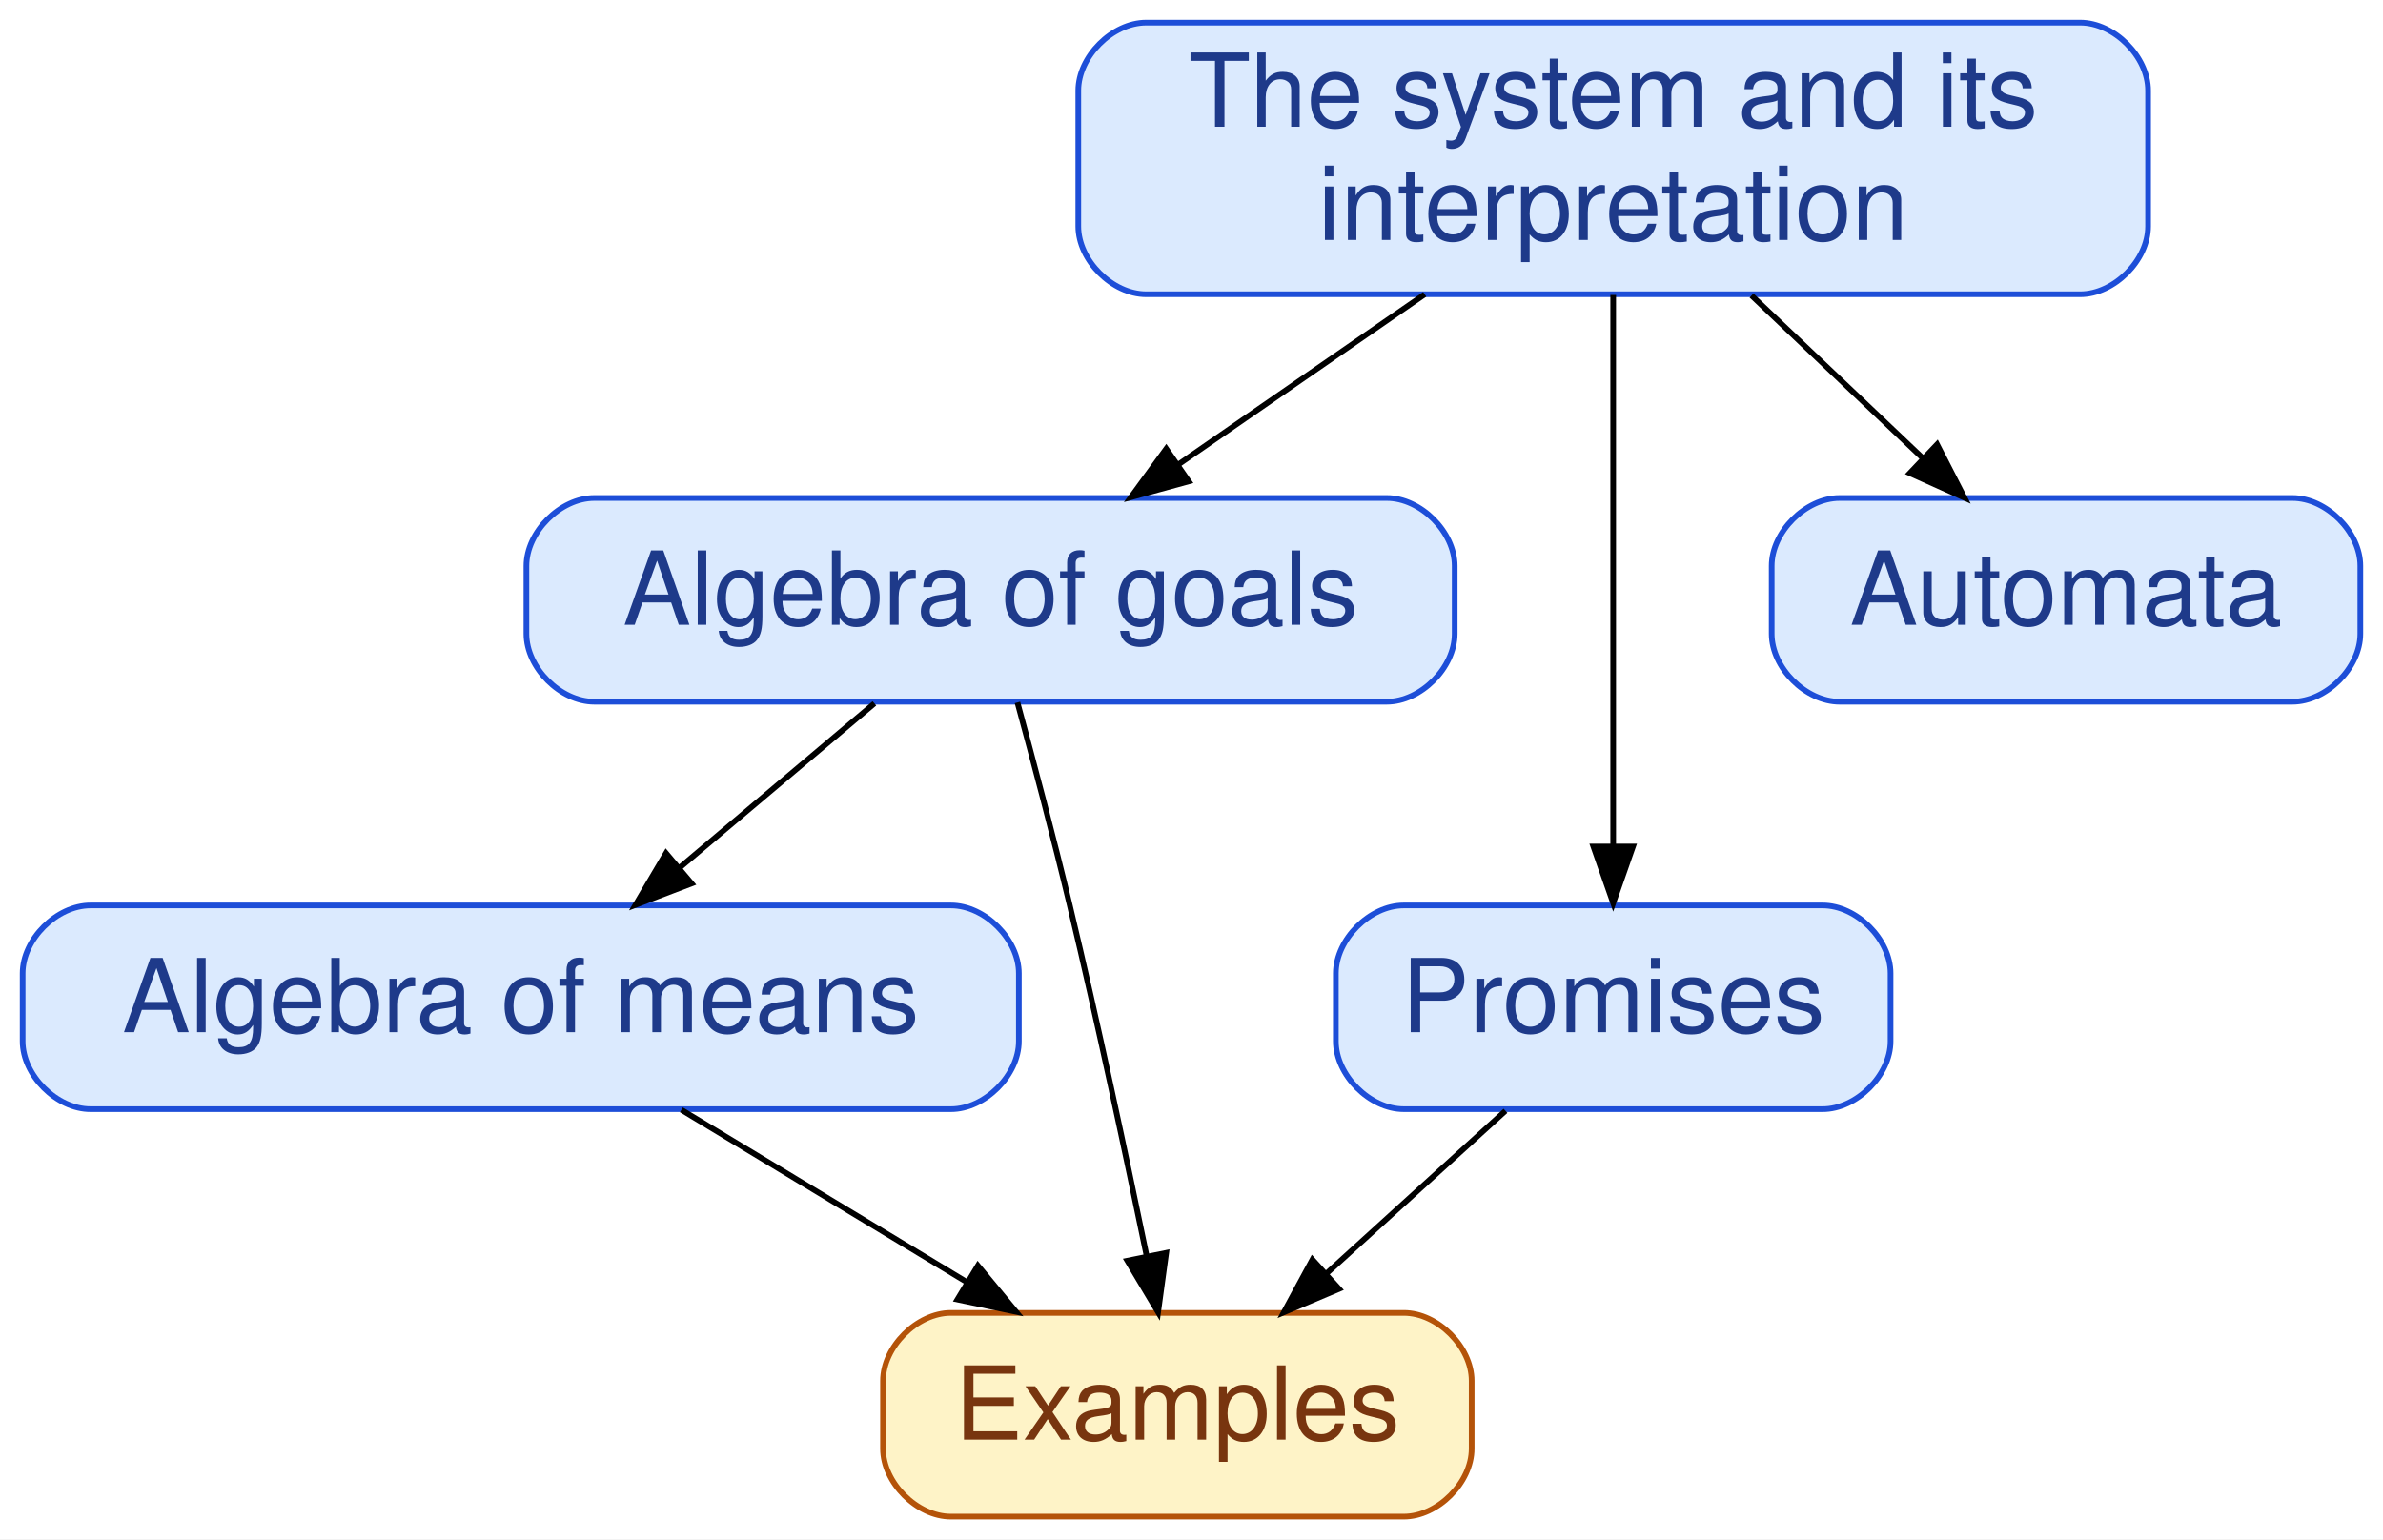
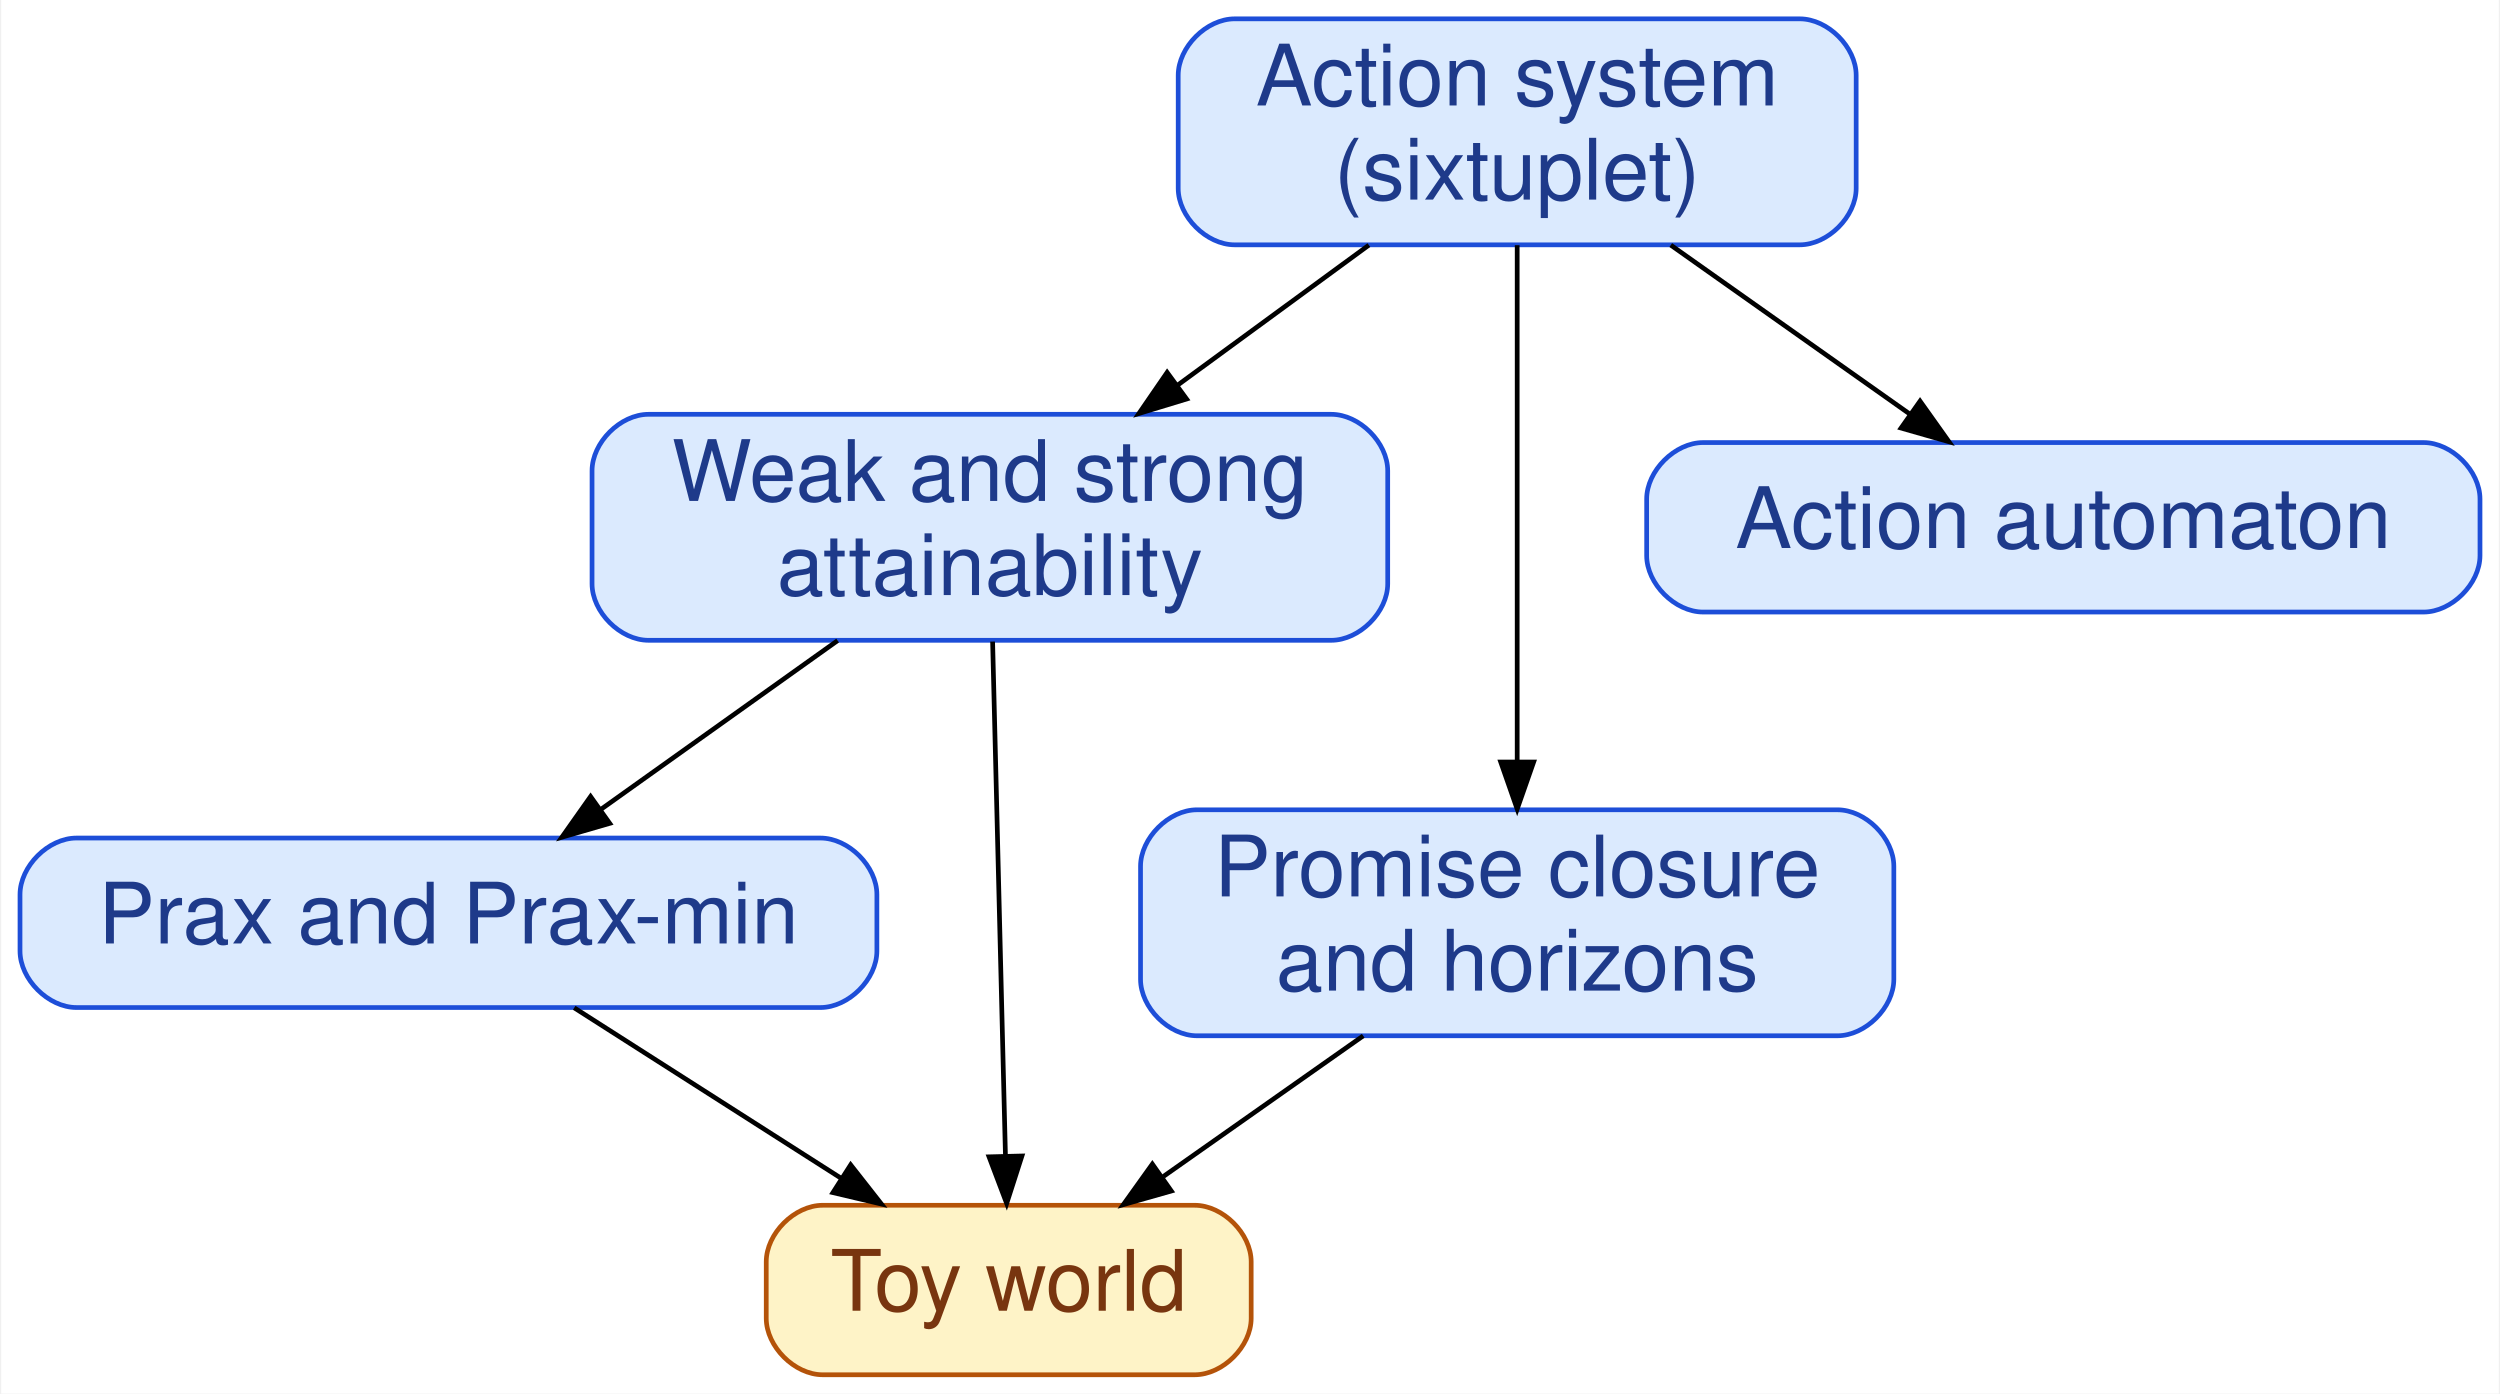
- <svg xmlns="http://www.w3.org/2000/svg" width="421pt" height="272pt" viewBox="0.00 0.00 421.00 272.00">
-   <g id="graph0" class="graph" transform="scale(1 1) rotate(0) translate(4 268)">
-     <polygon fill="white" stroke="transparent" points="-4,4 -4,-268 417,-268 417,4 -4,4" />
+ <svg xmlns="http://www.w3.org/2000/svg" width="531pt" height="296pt" viewBox="0.00 0.00 530.50 296.00">
+   <g id="graph0" class="graph" transform="scale(1 1) rotate(0) translate(4 292)">
+     <polygon fill="white" stroke="transparent" points="-4,4 -4,-292 526.5,-292 526.5,4 -4,4" />
    <g id="node1" class="node">
-       <path fill="#dbeafe" stroke="#1d4ed8" d="M363.5,-264C363.5,-264 198.5,-264 198.5,-264 192.5,-264 186.5,-258 186.5,-252 186.5,-252 186.5,-228 186.5,-228 186.5,-222 192.5,-216 198.5,-216 198.5,-216 363.5,-216 363.5,-216 369.5,-216 375.5,-222 375.5,-228 375.5,-228 375.5,-252 375.5,-252 375.5,-258 369.5,-264 363.5,-264" />
-       <text text-anchor="middle" x="281" y="-245.6" font-family="Helvetica,sans-Serif" font-size="18.00" fill="#1e3a8a">The system and its</text>
-       <text text-anchor="middle" x="281" y="-225.6" font-family="Helvetica,sans-Serif" font-size="18.00" fill="#1e3a8a">interpretation</text>
+       <path fill="#dbeafe" stroke="#1d4ed8" d="M378,-288C378,-288 258,-288 258,-288 252,-288 246,-282 246,-276 246,-276 246,-252 246,-252 246,-246 252,-240 258,-240 258,-240 378,-240 378,-240 384,-240 390,-246 390,-252 390,-252 390,-276 390,-276 390,-282 384,-288 378,-288" />
+       <text text-anchor="middle" x="318" y="-269.6" font-family="Helvetica,sans-Serif" font-size="18.00" fill="#1e3a8a">Action system</text>
+       <text text-anchor="middle" x="318" y="-249.6" font-family="Helvetica,sans-Serif" font-size="18.00" fill="#1e3a8a">(sixtuplet)</text>
    </g>
    <g id="node2" class="node">
-       <path fill="#dbeafe" stroke="#1d4ed8" d="M241,-180C241,-180 101,-180 101,-180 95,-180 89,-174 89,-168 89,-168 89,-156 89,-156 89,-150 95,-144 101,-144 101,-144 241,-144 241,-144 247,-144 253,-150 253,-156 253,-156 253,-168 253,-168 253,-174 247,-180 241,-180" />
-       <text text-anchor="middle" x="171" y="-157.6" font-family="Helvetica,sans-Serif" font-size="18.00" fill="#1e3a8a">Algebra of goals</text>
+       <path fill="#dbeafe" stroke="#1d4ed8" d="M278.5,-204C278.5,-204 133.5,-204 133.5,-204 127.5,-204 121.5,-198 121.5,-192 121.5,-192 121.5,-168 121.5,-168 121.5,-162 127.5,-156 133.5,-156 133.5,-156 278.5,-156 278.5,-156 284.5,-156 290.5,-162 290.5,-168 290.5,-168 290.5,-192 290.5,-192 290.5,-198 284.5,-204 278.5,-204" />
+       <text text-anchor="middle" x="206" y="-185.6" font-family="Helvetica,sans-Serif" font-size="18.00" fill="#1e3a8a">Weak and strong</text>
+       <text text-anchor="middle" x="206" y="-165.6" font-family="Helvetica,sans-Serif" font-size="18.00" fill="#1e3a8a">attainability</text>
    </g>
    <g id="edge1" class="edge">
-       <path fill="none" stroke="black" d="M247.7,-215.99C233.87,-206.44 217.87,-195.38 204.07,-185.85" />
-       <polygon fill="black" stroke="black" points="206.02,-182.94 195.8,-180.14 202.04,-188.7 206.02,-182.94" />
+       <path fill="none" stroke="black" d="M286.5,-239.94C273.86,-230.68 259.14,-219.9 245.77,-210.12" />
+       <polygon fill="black" stroke="black" points="247.78,-207.25 237.65,-204.17 243.65,-212.9 247.78,-207.25" />
    </g>
    <g id="node4" class="node">
-       <path fill="#dbeafe" stroke="#1d4ed8" d="M318,-108C318,-108 244,-108 244,-108 238,-108 232,-102 232,-96 232,-96 232,-84 232,-84 232,-78 238,-72 244,-72 244,-72 318,-72 318,-72 324,-72 330,-78 330,-84 330,-84 330,-96 330,-96 330,-102 324,-108 318,-108" />
-       <text text-anchor="middle" x="281" y="-85.6" font-family="Helvetica,sans-Serif" font-size="18.00" fill="#1e3a8a">Promises</text>
+       <path fill="#dbeafe" stroke="#1d4ed8" d="M386,-120C386,-120 250,-120 250,-120 244,-120 238,-114 238,-108 238,-108 238,-84 238,-84 238,-78 244,-72 250,-72 250,-72 386,-72 386,-72 392,-72 398,-78 398,-84 398,-84 398,-108 398,-108 398,-114 392,-120 386,-120" />
+       <text text-anchor="middle" x="318" y="-101.6" font-family="Helvetica,sans-Serif" font-size="18.00" fill="#1e3a8a">Promise closure</text>
+       <text text-anchor="middle" x="318" y="-81.6" font-family="Helvetica,sans-Serif" font-size="18.00" fill="#1e3a8a">and horizons</text>
    </g>
    <g id="edge2" class="edge">
-       <path fill="none" stroke="black" d="M281,-215.88C281,-189.61 281,-146.76 281,-118.72" />
-       <polygon fill="black" stroke="black" points="284.5,-118.41 281,-108.41 277.5,-118.41 284.5,-118.41" />
+       <path fill="none" stroke="black" d="M318,-239.92C318,-211.5 318,-163.03 318,-130.52" />
+       <polygon fill="black" stroke="black" points="321.5,-130.15 318,-120.15 314.5,-130.15 321.5,-130.15" />
    </g>
    <g id="node5" class="node">
-       <path fill="#dbeafe" stroke="#1d4ed8" d="M401,-180C401,-180 321,-180 321,-180 315,-180 309,-174 309,-168 309,-168 309,-156 309,-156 309,-150 315,-144 321,-144 321,-144 401,-144 401,-144 407,-144 413,-150 413,-156 413,-156 413,-168 413,-168 413,-174 407,-180 401,-180" />
-       <text text-anchor="middle" x="361" y="-157.6" font-family="Helvetica,sans-Serif" font-size="18.00" fill="#1e3a8a">Automata</text>
+       <path fill="#dbeafe" stroke="#1d4ed8" d="M510.5,-198C510.5,-198 357.5,-198 357.5,-198 351.5,-198 345.5,-192 345.5,-186 345.5,-186 345.5,-174 345.5,-174 345.5,-168 351.5,-162 357.5,-162 357.5,-162 510.5,-162 510.5,-162 516.5,-162 522.5,-168 522.5,-174 522.5,-174 522.5,-186 522.5,-186 522.5,-192 516.5,-198 510.5,-198" />
+       <text text-anchor="middle" x="434" y="-175.6" font-family="Helvetica,sans-Serif" font-size="18.00" fill="#1e3a8a">Action automaton</text>
    </g>
    <g id="edge3" class="edge">
-       <path fill="none" stroke="black" d="M305.44,-215.78C315.01,-206.69 325.99,-196.26 335.65,-187.08" />
-       <polygon fill="black" stroke="black" points="338.22,-189.47 343.06,-180.04 333.4,-184.39 338.22,-189.47" />
+       <path fill="none" stroke="black" d="M350.62,-239.94C366.45,-228.75 385.43,-215.34 401.27,-204.14" />
+       <polygon fill="black" stroke="black" points="403.57,-206.8 409.71,-198.17 399.53,-201.08 403.57,-206.8" />
    </g>
    <g id="node3" class="node">
-       <path fill="#dbeafe" stroke="#1d4ed8" d="M164,-108C164,-108 12,-108 12,-108 6,-108 0,-102 0,-96 0,-96 0,-84 0,-84 0,-78 6,-72 12,-72 12,-72 164,-72 164,-72 170,-72 176,-78 176,-84 176,-84 176,-96 176,-96 176,-102 170,-108 164,-108" />
-       <text text-anchor="middle" x="88" y="-85.6" font-family="Helvetica,sans-Serif" font-size="18.00" fill="#1e3a8a">Algebra of means</text>
+       <path fill="#dbeafe" stroke="#1d4ed8" d="M170,-114C170,-114 12,-114 12,-114 6,-114 0,-108 0,-102 0,-102 0,-90 0,-90 0,-84 6,-78 12,-78 12,-78 170,-78 170,-78 176,-78 182,-84 182,-90 182,-90 182,-102 182,-102 182,-108 176,-114 170,-114" />
+       <text text-anchor="middle" x="91" y="-91.6" font-family="Helvetica,sans-Serif" font-size="18.00" fill="#1e3a8a">Prax and Prax-min</text>
    </g>
    <g id="edge4" class="edge">
-       <path fill="none" stroke="black" d="M150.48,-143.7C140.13,-134.97 127.41,-124.24 116.16,-114.75" />
-       <polygon fill="black" stroke="black" points="118.18,-111.88 108.28,-108.1 113.67,-117.23 118.18,-111.88" />
+       <path fill="none" stroke="black" d="M173.66,-155.94C157.97,-144.75 139.15,-131.34 123.45,-120.14" />
+       <polygon fill="black" stroke="black" points="125.25,-117.12 115.08,-114.17 121.19,-122.82 125.25,-117.12" />
    </g>
    <g id="node6" class="node">
-       <path fill="#fef3c7" stroke="#b45309" d="M244,-36C244,-36 164,-36 164,-36 158,-36 152,-30 152,-24 152,-24 152,-12 152,-12 152,-6 158,0 164,0 164,0 244,0 244,0 250,0 256,-6 256,-12 256,-12 256,-24 256,-24 256,-30 250,-36 244,-36" />
-       <text text-anchor="middle" x="204" y="-13.6" font-family="Helvetica,sans-Serif" font-size="18.00" fill="#78350f">Examples</text>
+       <path fill="#fef3c7" stroke="#b45309" d="M249.5,-36C249.5,-36 170.5,-36 170.5,-36 164.5,-36 158.5,-30 158.5,-24 158.5,-24 158.5,-12 158.5,-12 158.5,-6 164.5,0 170.5,0 170.5,0 249.5,0 249.5,0 255.5,0 261.5,-6 261.5,-12 261.5,-12 261.5,-24 261.5,-24 261.5,-30 255.5,-36 249.5,-36" />
+       <text text-anchor="middle" x="210" y="-13.6" font-family="Helvetica,sans-Serif" font-size="18.00" fill="#78350f">Toy world</text>
    </g>
    <g id="edge5" class="edge">
-       <path fill="none" stroke="black" d="M175.75,-143.87C178.56,-133.51 182.13,-120.03 185,-108 189.92,-87.38 194.9,-63.93 198.53,-46.28" />
-       <polygon fill="black" stroke="black" points="202.03,-46.61 200.6,-36.12 195.17,-45.22 202.03,-46.61" />
+       <path fill="none" stroke="black" d="M206.58,-155.73C207.31,-126.74 208.54,-77.25 209.31,-46.44" />
+       <polygon fill="black" stroke="black" points="212.81,-46.47 209.57,-36.38 205.82,-46.29 212.81,-46.47" />
    </g>
    <g id="edge6" class="edge">
-       <path fill="none" stroke="black" d="M116.38,-71.88C131.54,-62.72 150.41,-51.34 166.74,-41.48" />
-       <polygon fill="black" stroke="black" points="168.76,-44.35 175.51,-36.19 165.14,-38.36 168.76,-44.35" />
+       <path fill="none" stroke="black" d="M117.71,-77.94C134.43,-67.26 156.18,-53.37 174.37,-41.76" />
+       <polygon fill="black" stroke="black" points="176.43,-44.59 182.97,-36.26 172.66,-38.69 176.43,-44.59" />
    </g>
    <g id="edge7" class="edge">
-       <path fill="none" stroke="black" d="M261.97,-71.7C252.46,-63.05 240.79,-52.45 230.43,-43.03" />
-       <polygon fill="black" stroke="black" points="232.57,-40.24 222.81,-36.1 227.86,-45.42 232.57,-40.24" />
+       <path fill="none" stroke="black" d="M285.3,-71.99C271.86,-62.53 256.31,-51.59 242.85,-42.12" />
+       <polygon fill="black" stroke="black" points="244.54,-39.03 234.35,-36.14 240.51,-44.75 244.54,-39.03" />
    </g>
  </g>
</svg>
